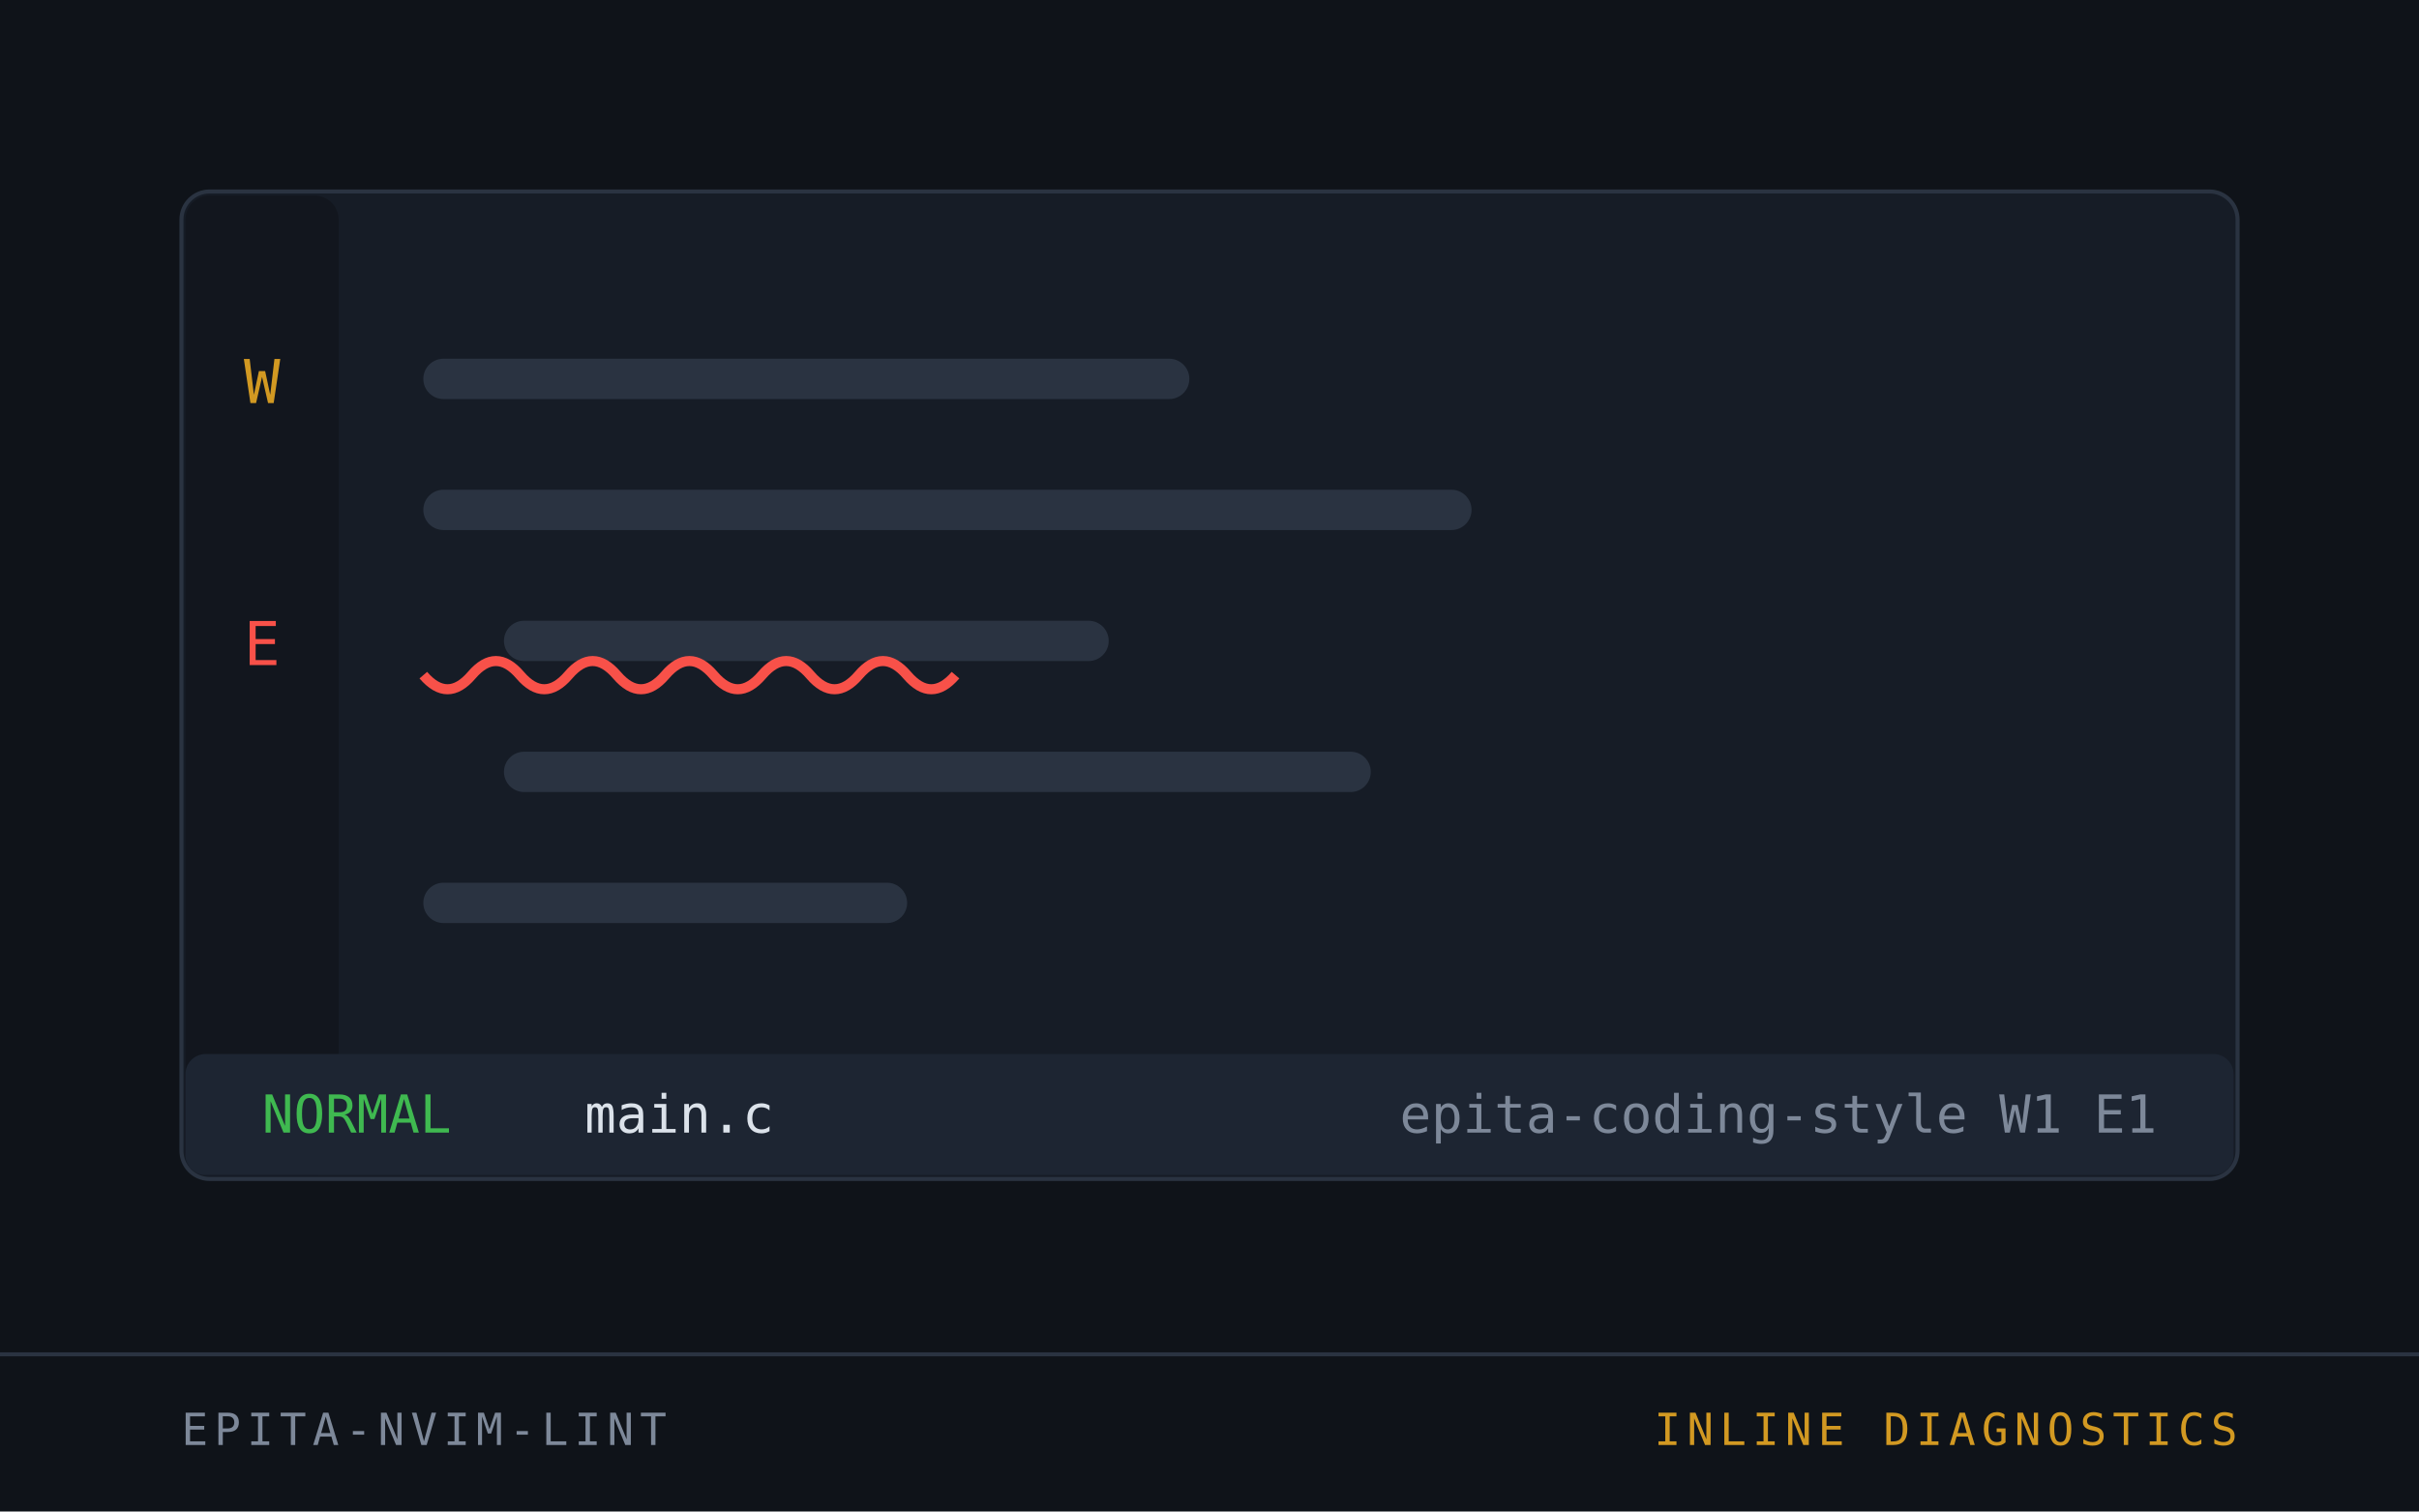
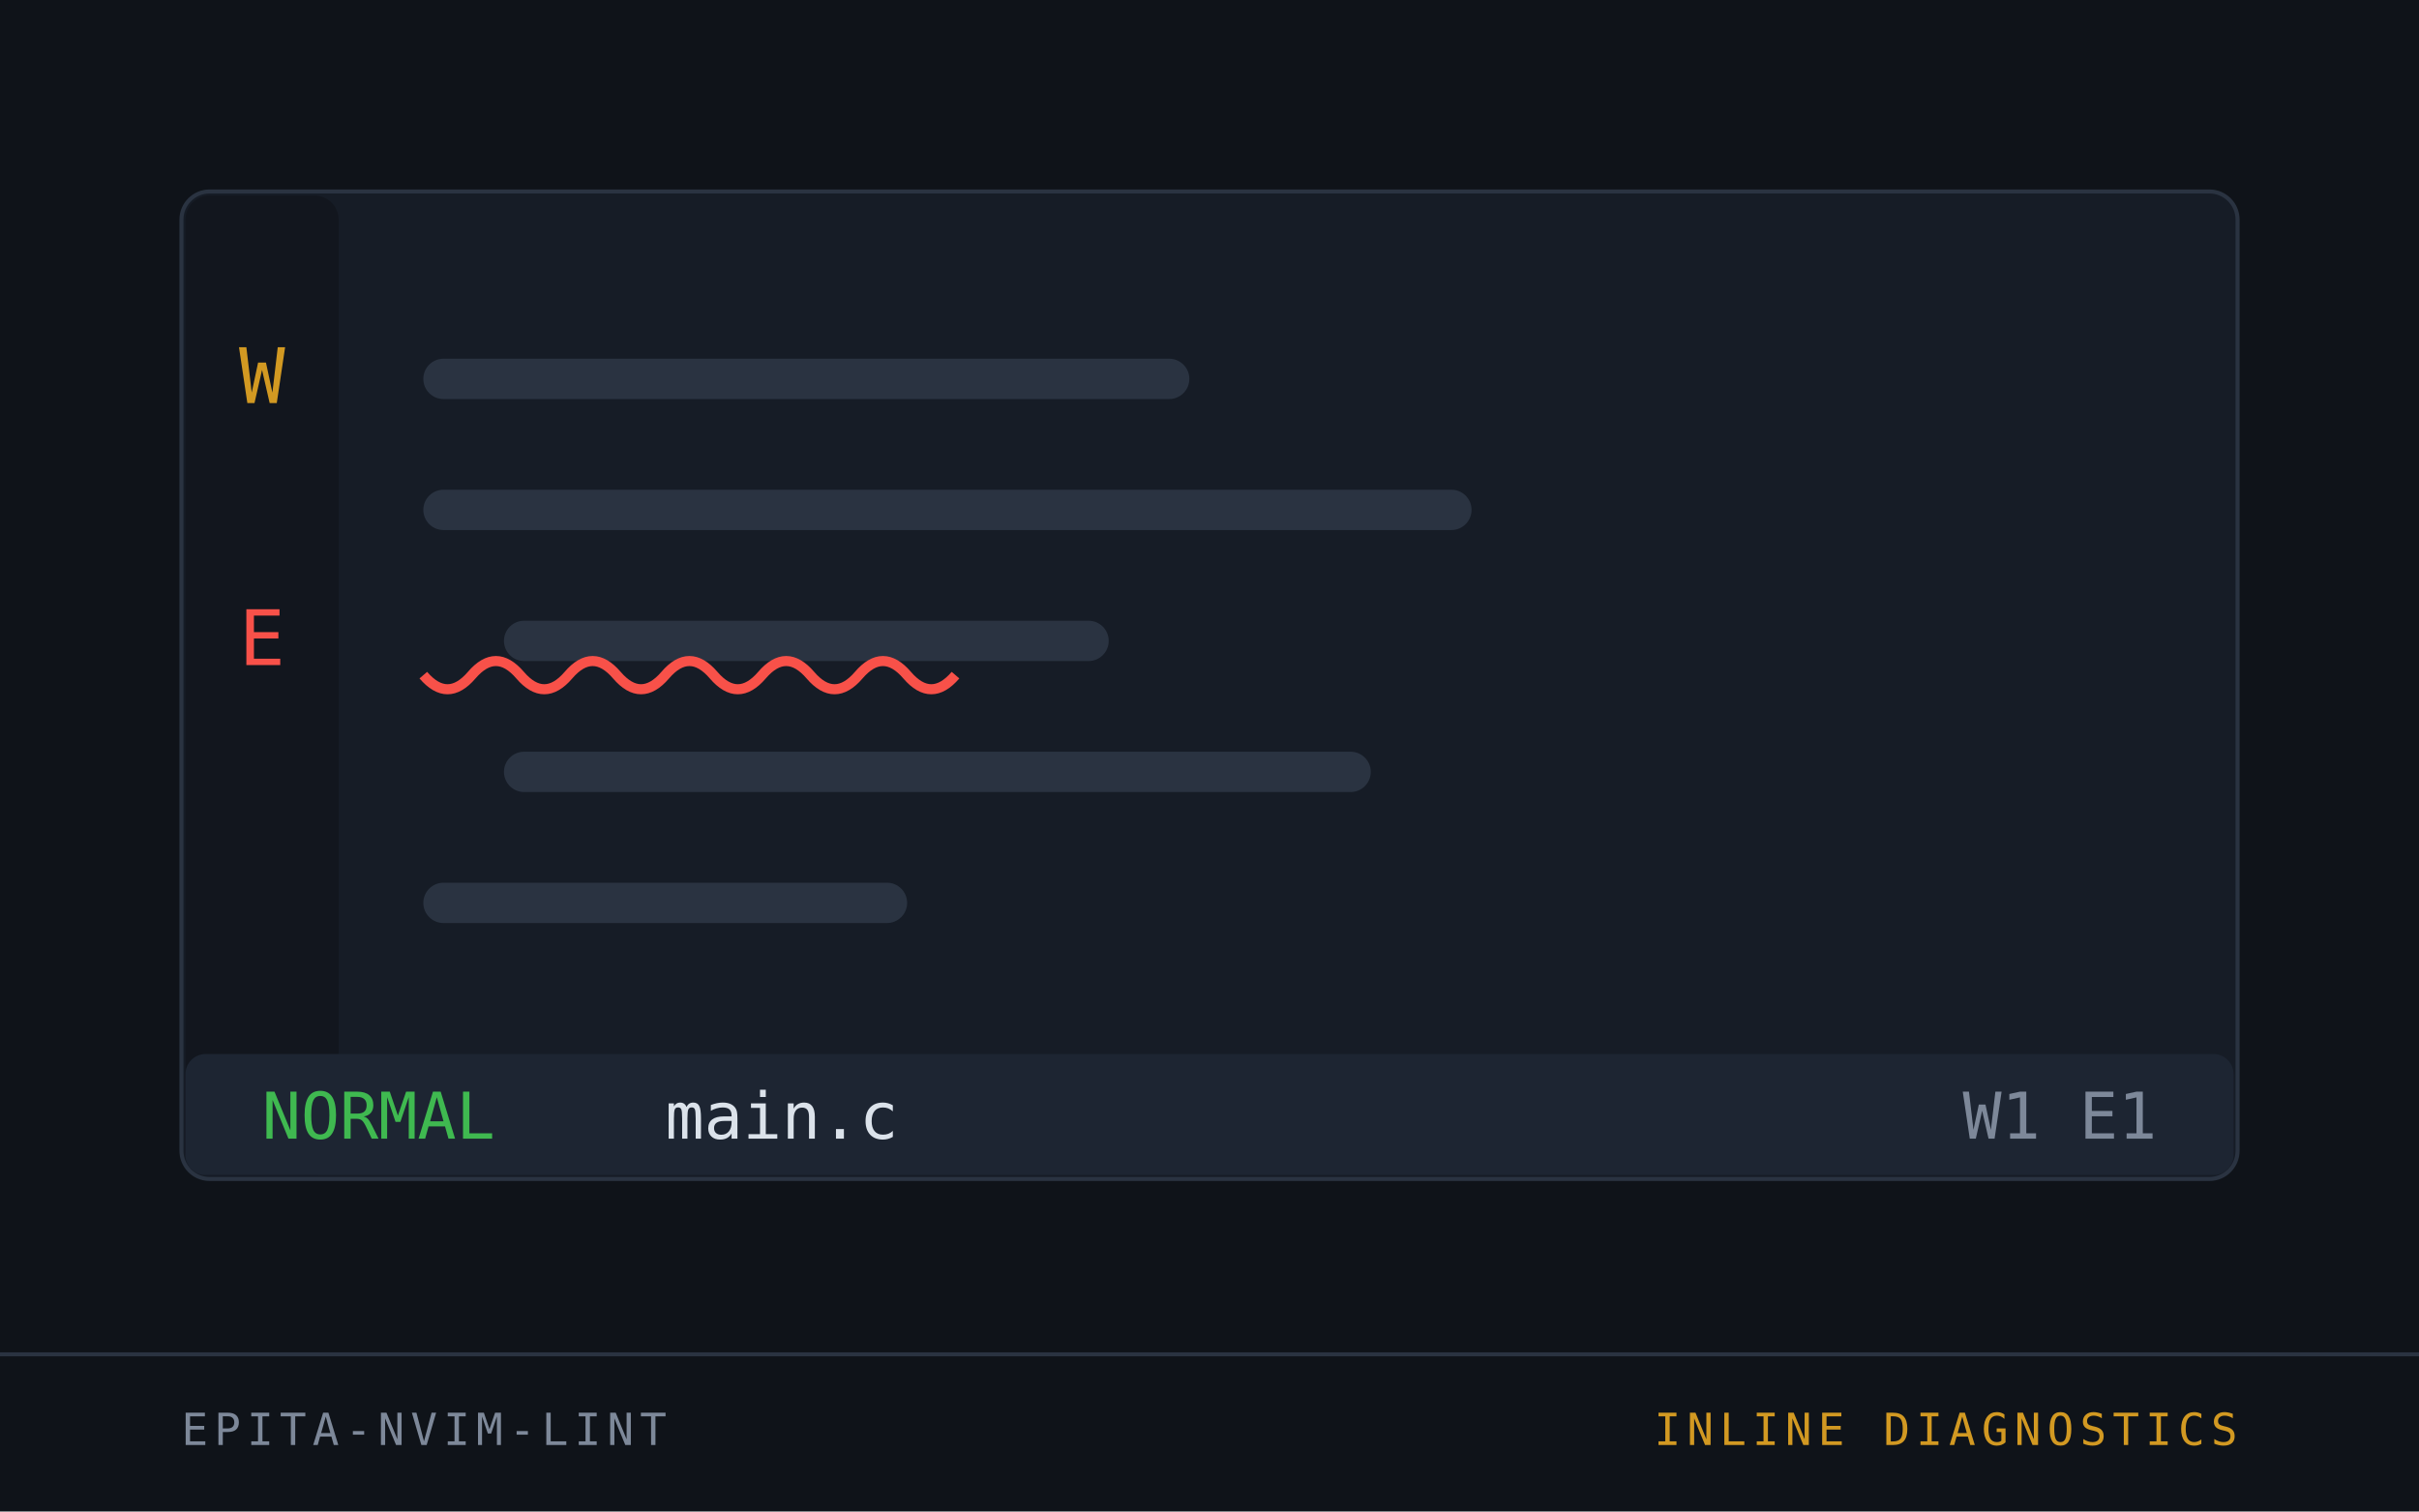
<svg xmlns="http://www.w3.org/2000/svg" width="1200" height="750" viewBox="0 0 1200 750" font-family="ui-monospace,'SF Mono',Menlo,Consolas,monospace">
  <rect width="1200" height="750" fill="#0f1319" />
  <rect x="90" y="95" width="1020" height="490" rx="14" fill="#161c26" stroke="#2a3341" stroke-width="2" />
  <rect x="92" y="97" width="76" height="486" rx="12" fill="#12161e" />
-   <text x="130" y="200" font-size="30" fill="#d29922" text-anchor="middle">W</text>
-   <text x="130" y="330" font-size="30" fill="#f85149" text-anchor="middle">E</text>
+   <text x="130" y="200" font-size="38" fill="#d29922" text-anchor="middle">W</text>
+   <text x="130" y="330" font-size="38" fill="#f85149" text-anchor="middle">E</text>
  <g fill="#2a3341">
    <rect x="210" y="178" width="380" height="20" rx="10" />
    <rect x="210" y="243" width="520" height="20" rx="10" />
    <rect x="250" y="308" width="300" height="20" rx="10" />
    <rect x="250" y="373" width="430" height="20" rx="10" />
    <rect x="210" y="438" width="240" height="20" rx="10" />
  </g>
  <path d="M210 335 q 12 14 24 0 t 24 0 t 24 0 t 24 0 t 24 0 t 24 0 t 24 0 t 24 0 t 24 0 t 24 0 t 24 0" fill="none" stroke="#f85149" stroke-width="5" />
  <rect x="92" y="523" width="1016" height="60" rx="10" fill="#1d2532" />
-   <text x="130" y="562" font-size="26" fill="#3fb950">NORMAL</text>
-   <text x="290" y="562" font-size="26" fill="#dbe2ea">main.c</text>
-   <text x="1070" y="562" font-size="26" fill="#7d8899" text-anchor="end">epita-coding-style  W1 E1</text>
+   <text x="130" y="565" font-size="32" fill="#3fb950">NORMAL</text>
+   <text x="330" y="565" font-size="32" fill="#dbe2ea">main.c</text>
+   <text x="1070" y="565" font-size="32" fill="#7d8899" text-anchor="end">W1 E1</text>
  <line x1="0" y1="672" x2="1200" y2="672" stroke="#2a3341" stroke-width="2" />
  <text x="90" y="717" font-size="22" letter-spacing="3" fill="#7d8899">EPITA-NVIM-LINT</text>
  <text x="1110" y="717" font-size="22" letter-spacing="3" fill="#d29922" text-anchor="end">INLINE DIAGNOSTICS</text>
</svg>
